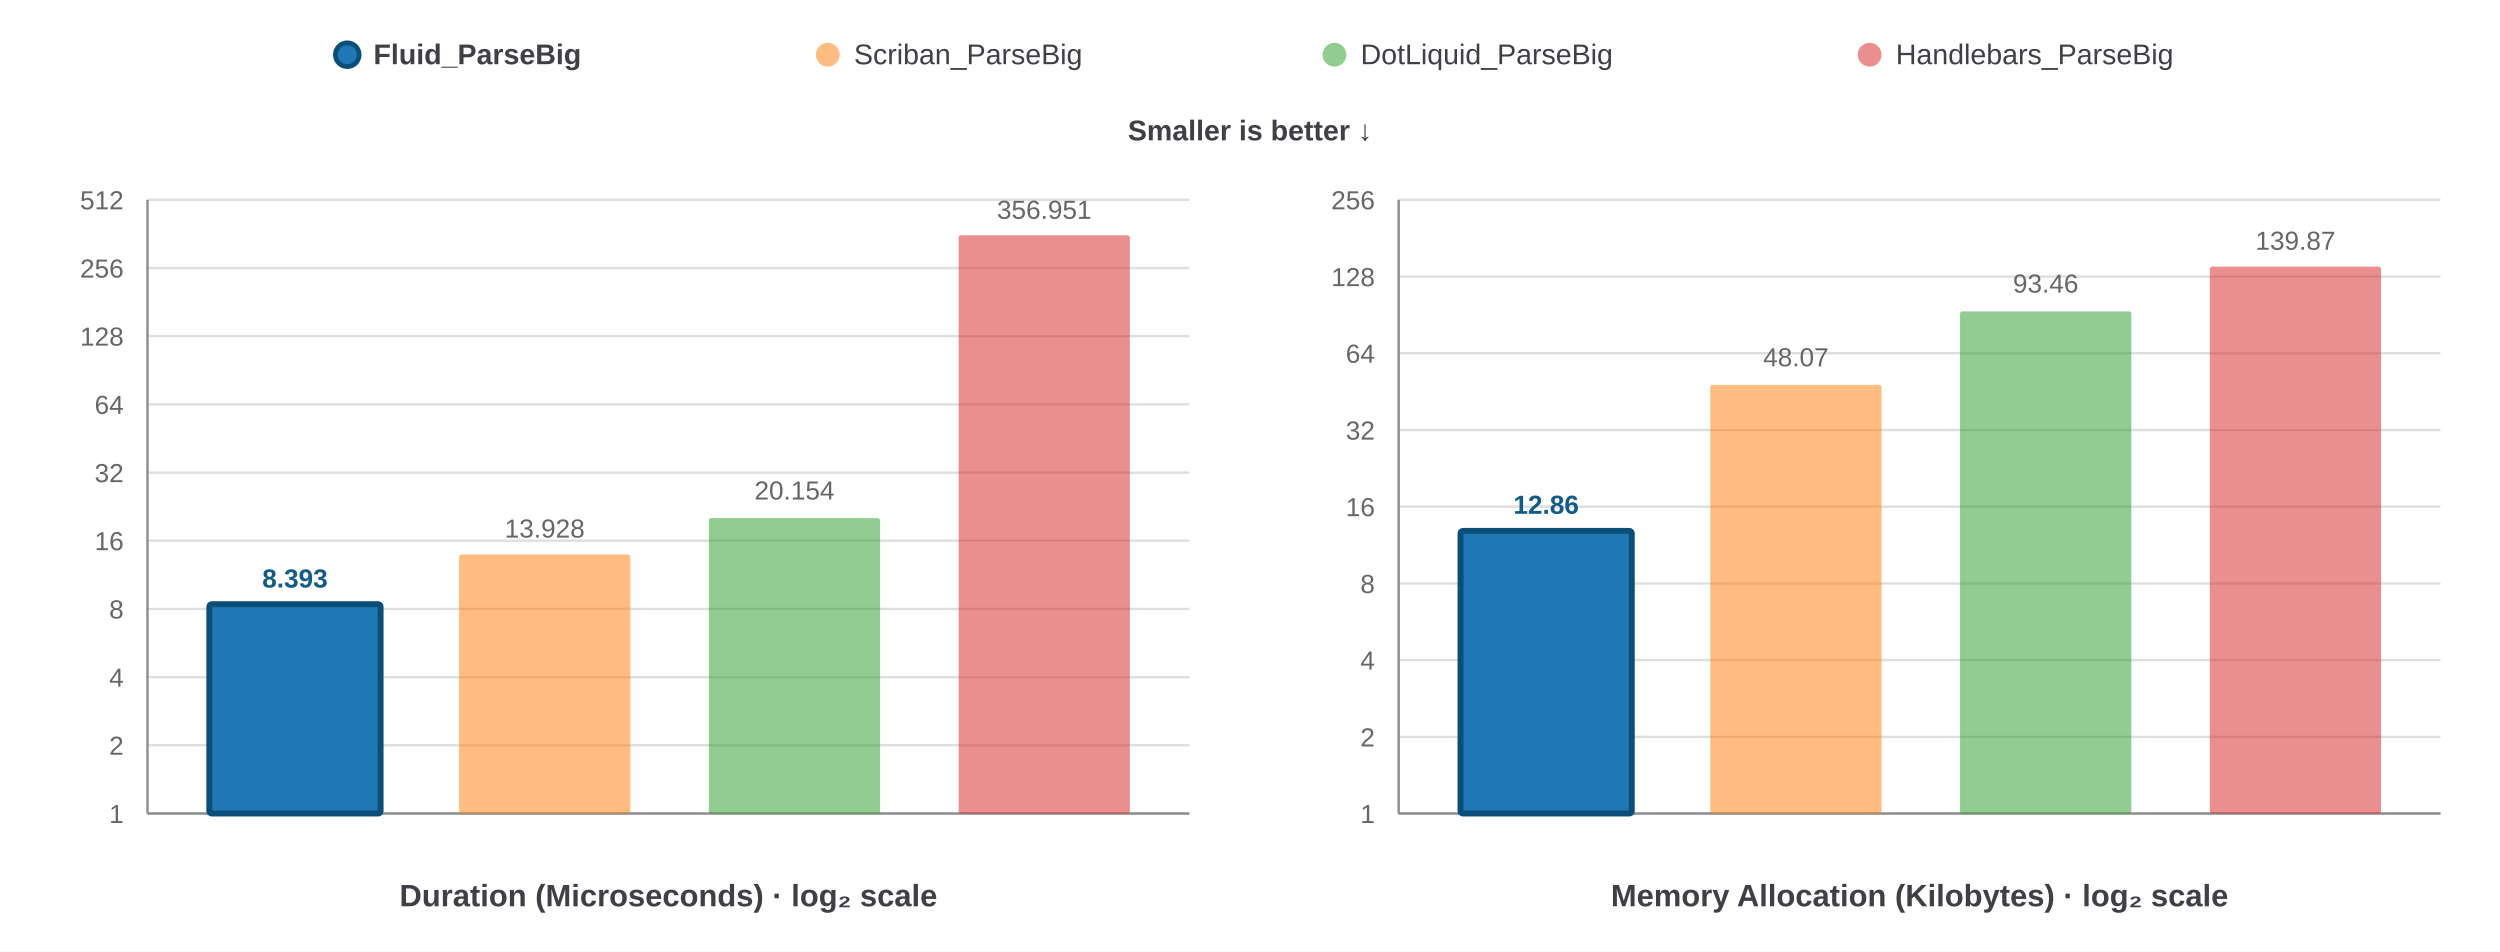
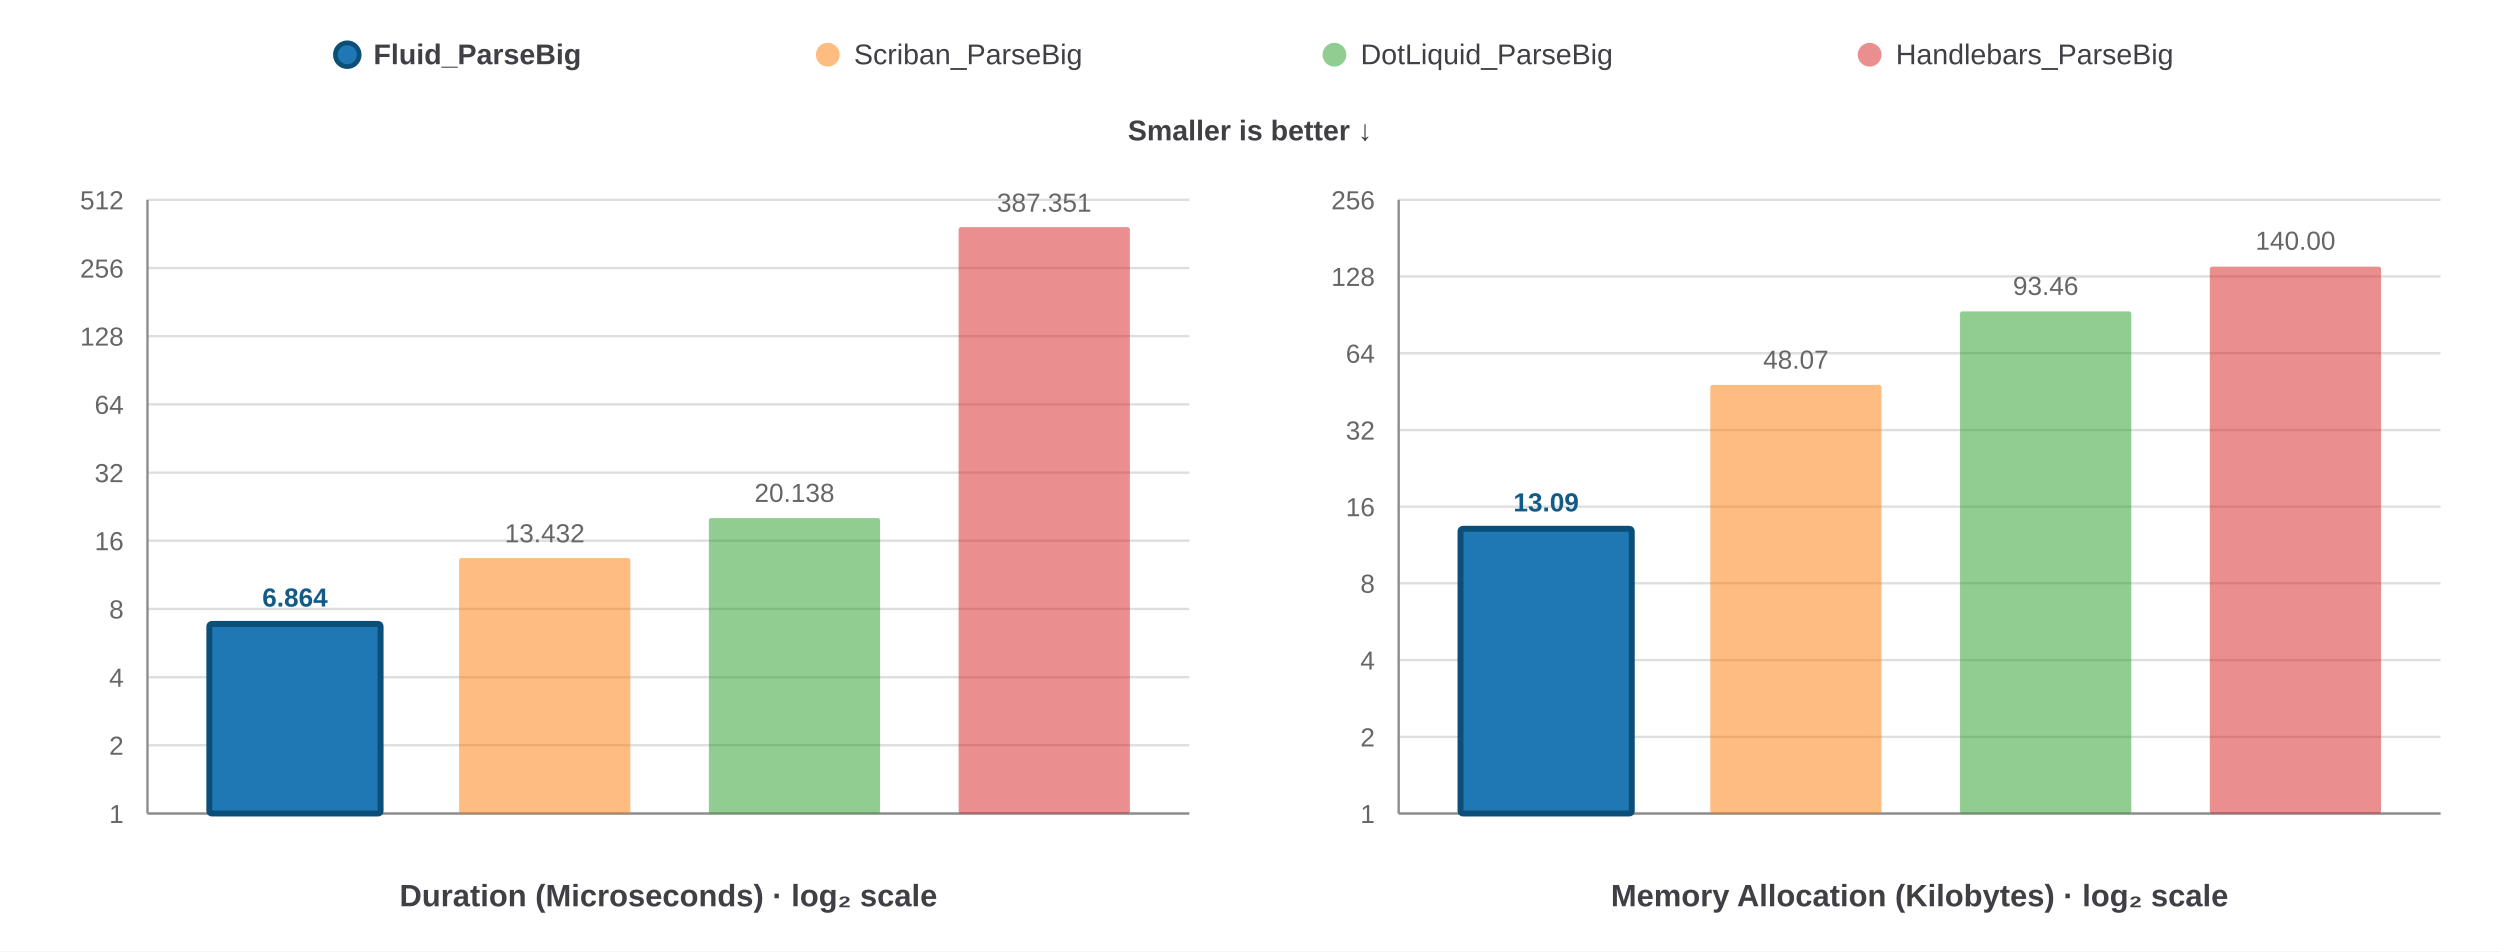
<svg xmlns="http://www.w3.org/2000/svg" width="1051" height="400" viewBox="0 0 1051 400" role="img" aria-labelledby="title desc">
  <defs>
    <style>
      text { font-family: Arial, Helvetica, sans-serif; fill: #3f3f46; }
      .tick { font-size: 11px; fill: #666; }
      .axis-title { font-size: 13px; font-weight: 600; }
      .grid { stroke: #dedede; stroke-width: 1; }
      .axis { stroke: #8c8c8c; stroke-width: 1; }
      .value { font-size: 11px; text-anchor: middle; fill: #666; }
      .fluid-value { font-size: 11px; font-weight: 700; text-anchor: middle; fill: #125a87; }
      .competitor { opacity: .52; }
    </style>
  </defs>
  <rect width="1051" height="400" fill="#fff" />
  <g font-size="12">
    <circle cx="146" cy="23" r="5" fill="#1f77b4" stroke="#0b4f79" stroke-width="2" />
    <text x="157" y="27" font-weight="700">Fluid_ParseBig</text>
    <circle cx="348" cy="23" r="5" fill="#ff7f0e" opacity=".52" />
    <text x="359" y="27">Scriban_ParseBig</text>
    <circle cx="561" cy="23" r="5" fill="#2ca02c" opacity=".52" />
    <text x="572" y="27">DotLiquid_ParseBig</text>
    <circle cx="786" cy="23" r="5" fill="#d62728" opacity=".52" />
    <text x="797" y="27">Handlebars_ParseBig</text>
  </g>
  <text x="525.5" y="59" text-anchor="middle" font-size="12" font-weight="600" fill="#666">Smaller is better ↓</text>
  <g>
    <line class="grid" x1="62" y1="342" x2="500" y2="342" />
    <text class="tick" x="52" y="346" text-anchor="end">1</text>
    <line class="grid" x1="62" y1="313.3" x2="500" y2="313.3" />
    <text class="tick" x="52" y="317.3" text-anchor="end">2</text>
    <line class="grid" x1="62" y1="284.7" x2="500" y2="284.7" />
    <text class="tick" x="52" y="288.7" text-anchor="end">4</text>
    <line class="grid" x1="62" y1="256" x2="500" y2="256" />
    <text class="tick" x="52" y="260" text-anchor="end">8</text>
    <line class="grid" x1="62" y1="227.3" x2="500" y2="227.3" />
    <text class="tick" x="52" y="231.3" text-anchor="end">16</text>
    <line class="grid" x1="62" y1="198.7" x2="500" y2="198.7" />
    <text class="tick" x="52" y="202.7" text-anchor="end">32</text>
    <line class="grid" x1="62" y1="170" x2="500" y2="170" />
    <text class="tick" x="52" y="174" text-anchor="end">64</text>
    <line class="grid" x1="62" y1="141.3" x2="500" y2="141.3" />
    <text class="tick" x="52" y="145.3" text-anchor="end">128</text>
    <line class="grid" x1="62" y1="112.7" x2="500" y2="112.7" />
    <text class="tick" x="52" y="116.7" text-anchor="end">256</text>
    <line class="grid" x1="62" y1="84" x2="500" y2="84" />
    <text class="tick" x="52" y="88" text-anchor="end">512</text>
    <line class="axis" x1="62" y1="84" x2="62" y2="342" />
    <line class="axis" x1="62" y1="342" x2="500" y2="342" />
-     <rect x="88" y="254.0" width="72" height="88.0" rx="1" fill="#1f77b4" stroke="#0b4f79" stroke-width="2.5" />
-     <text class="fluid-value" x="124" y="247">8.393</text>
-     <rect class="competitor" x="193" y="233.1" width="72" height="108.9" rx="1" fill="#ff7f0e" />
-     <text class="value" x="229" y="226">13.928</text>
+     <rect x="88" y="262.3" width="72" height="79.7" rx="1" fill="#1f77b4" stroke="#0b4f79" stroke-width="2.5" />
+     <text class="fluid-value" x="124" y="255">6.864</text>
+     <rect class="competitor" x="193" y="234.6" width="72" height="107.4" rx="1" fill="#ff7f0e" />
+     <text class="value" x="229" y="228">13.432</text>
    <rect class="competitor" x="298" y="217.8" width="72" height="124.2" rx="1" fill="#2ca02c" />
-     <text class="value" x="334" y="210">20.154</text>
-     <rect class="competitor" x="403" y="98.9" width="72" height="243.1" rx="1" fill="#d62728" />
-     <text class="value" x="439" y="92">356.951</text>
+     <text class="value" x="334" y="211">20.138</text>
+     <rect class="competitor" x="403" y="95.5" width="72" height="246.5" rx="1" fill="#d62728" />
+     <text class="value" x="439" y="89">387.351</text>
    <text class="axis-title" x="281" y="381" text-anchor="middle">Duration (Microseconds) · log₂ scale</text>
  </g>
  <g>
    <line class="grid" x1="588" y1="342" x2="1026" y2="342" />
    <text class="tick" x="578" y="346" text-anchor="end">1</text>
    <line class="grid" x1="588" y1="309.8" x2="1026" y2="309.8" />
    <text class="tick" x="578" y="313.8" text-anchor="end">2</text>
    <line class="grid" x1="588" y1="277.5" x2="1026" y2="277.5" />
    <text class="tick" x="578" y="281.5" text-anchor="end">4</text>
-     <line class="grid" x1="588" y1="245.3" x2="1026" y2="245.3" />
-     <text class="tick" x="578" y="249.3" text-anchor="end">8</text>
+     <line class="grid" x1="588" y1="245.2" x2="1026" y2="245.2" />
+     <text class="tick" x="578" y="249.2" text-anchor="end">8</text>
    <line class="grid" x1="588" y1="213" x2="1026" y2="213" />
    <text class="tick" x="578" y="217" text-anchor="end">16</text>
    <line class="grid" x1="588" y1="180.8" x2="1026" y2="180.8" />
    <text class="tick" x="578" y="184.8" text-anchor="end">32</text>
    <line class="grid" x1="588" y1="148.5" x2="1026" y2="148.5" />
    <text class="tick" x="578" y="152.5" text-anchor="end">64</text>
-     <line class="grid" x1="588" y1="116.3" x2="1026" y2="116.3" />
-     <text class="tick" x="578" y="120.3" text-anchor="end">128</text>
+     <line class="grid" x1="588" y1="116.2" x2="1026" y2="116.2" />
+     <text class="tick" x="578" y="120.2" text-anchor="end">128</text>
    <line class="grid" x1="588" y1="84" x2="1026" y2="84" />
    <text class="tick" x="578" y="88" text-anchor="end">256</text>
    <line class="axis" x1="588" y1="84" x2="588" y2="342" />
    <line class="axis" x1="588" y1="342" x2="1026" y2="342" />
-     <rect x="614" y="223.2" width="72" height="118.8" rx="1" fill="#1f77b4" stroke="#0b4f79" stroke-width="2.5" />
-     <text class="fluid-value" x="650" y="216">12.86</text>
+     <rect x="614" y="222.3" width="72" height="119.7" rx="1" fill="#1f77b4" stroke="#0b4f79" stroke-width="2.5" />
+     <text class="fluid-value" x="650" y="215">13.09</text>
    <rect class="competitor" x="719" y="161.8" width="72" height="180.2" rx="1" fill="#ff7f0e" />
-     <text class="value" x="755" y="154">48.07</text>
+     <text class="value" x="755" y="155">48.07</text>
    <rect class="competitor" x="824" y="130.9" width="72" height="211.1" rx="1" fill="#2ca02c" />
-     <text class="value" x="860" y="123">93.46</text>
+     <text class="value" x="860" y="124">93.46</text>
    <rect class="competitor" x="929" y="112.1" width="72" height="229.9" rx="1" fill="#d62728" />
-     <text class="value" x="965" y="105">139.87</text>
+     <text class="value" x="965" y="105">140.00</text>
    <text class="axis-title" x="807" y="381" text-anchor="middle">Memory Allocation (Kilobytes) · log₂ scale</text>
  </g>
</svg>
